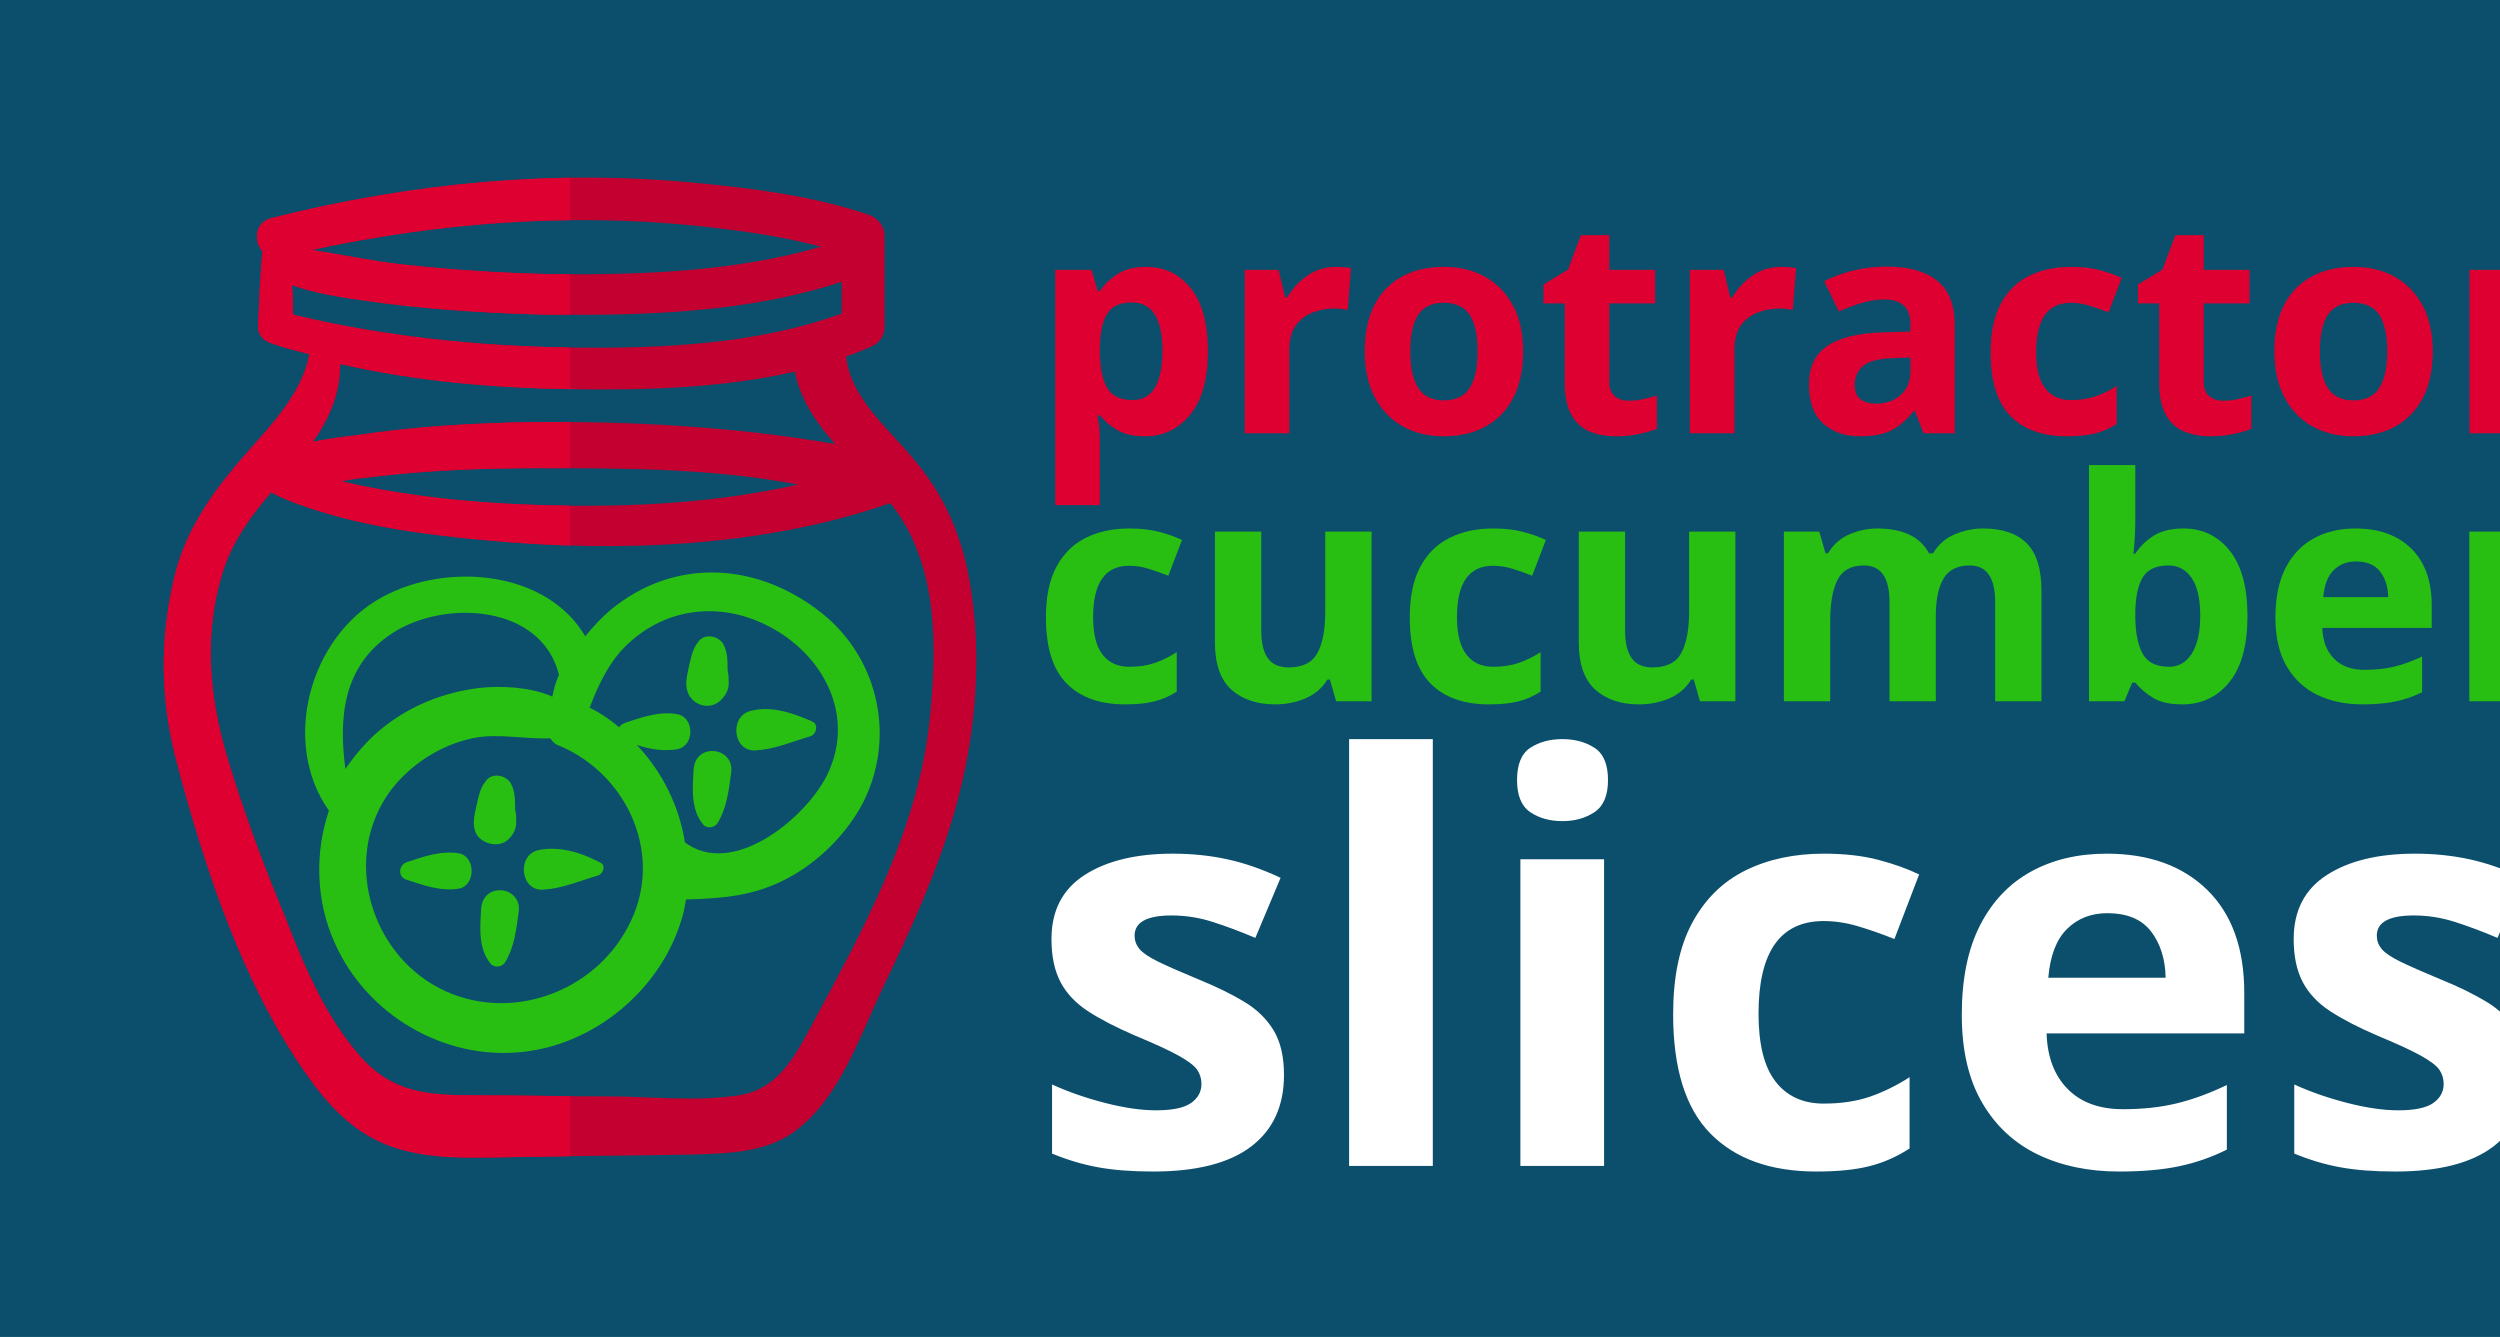
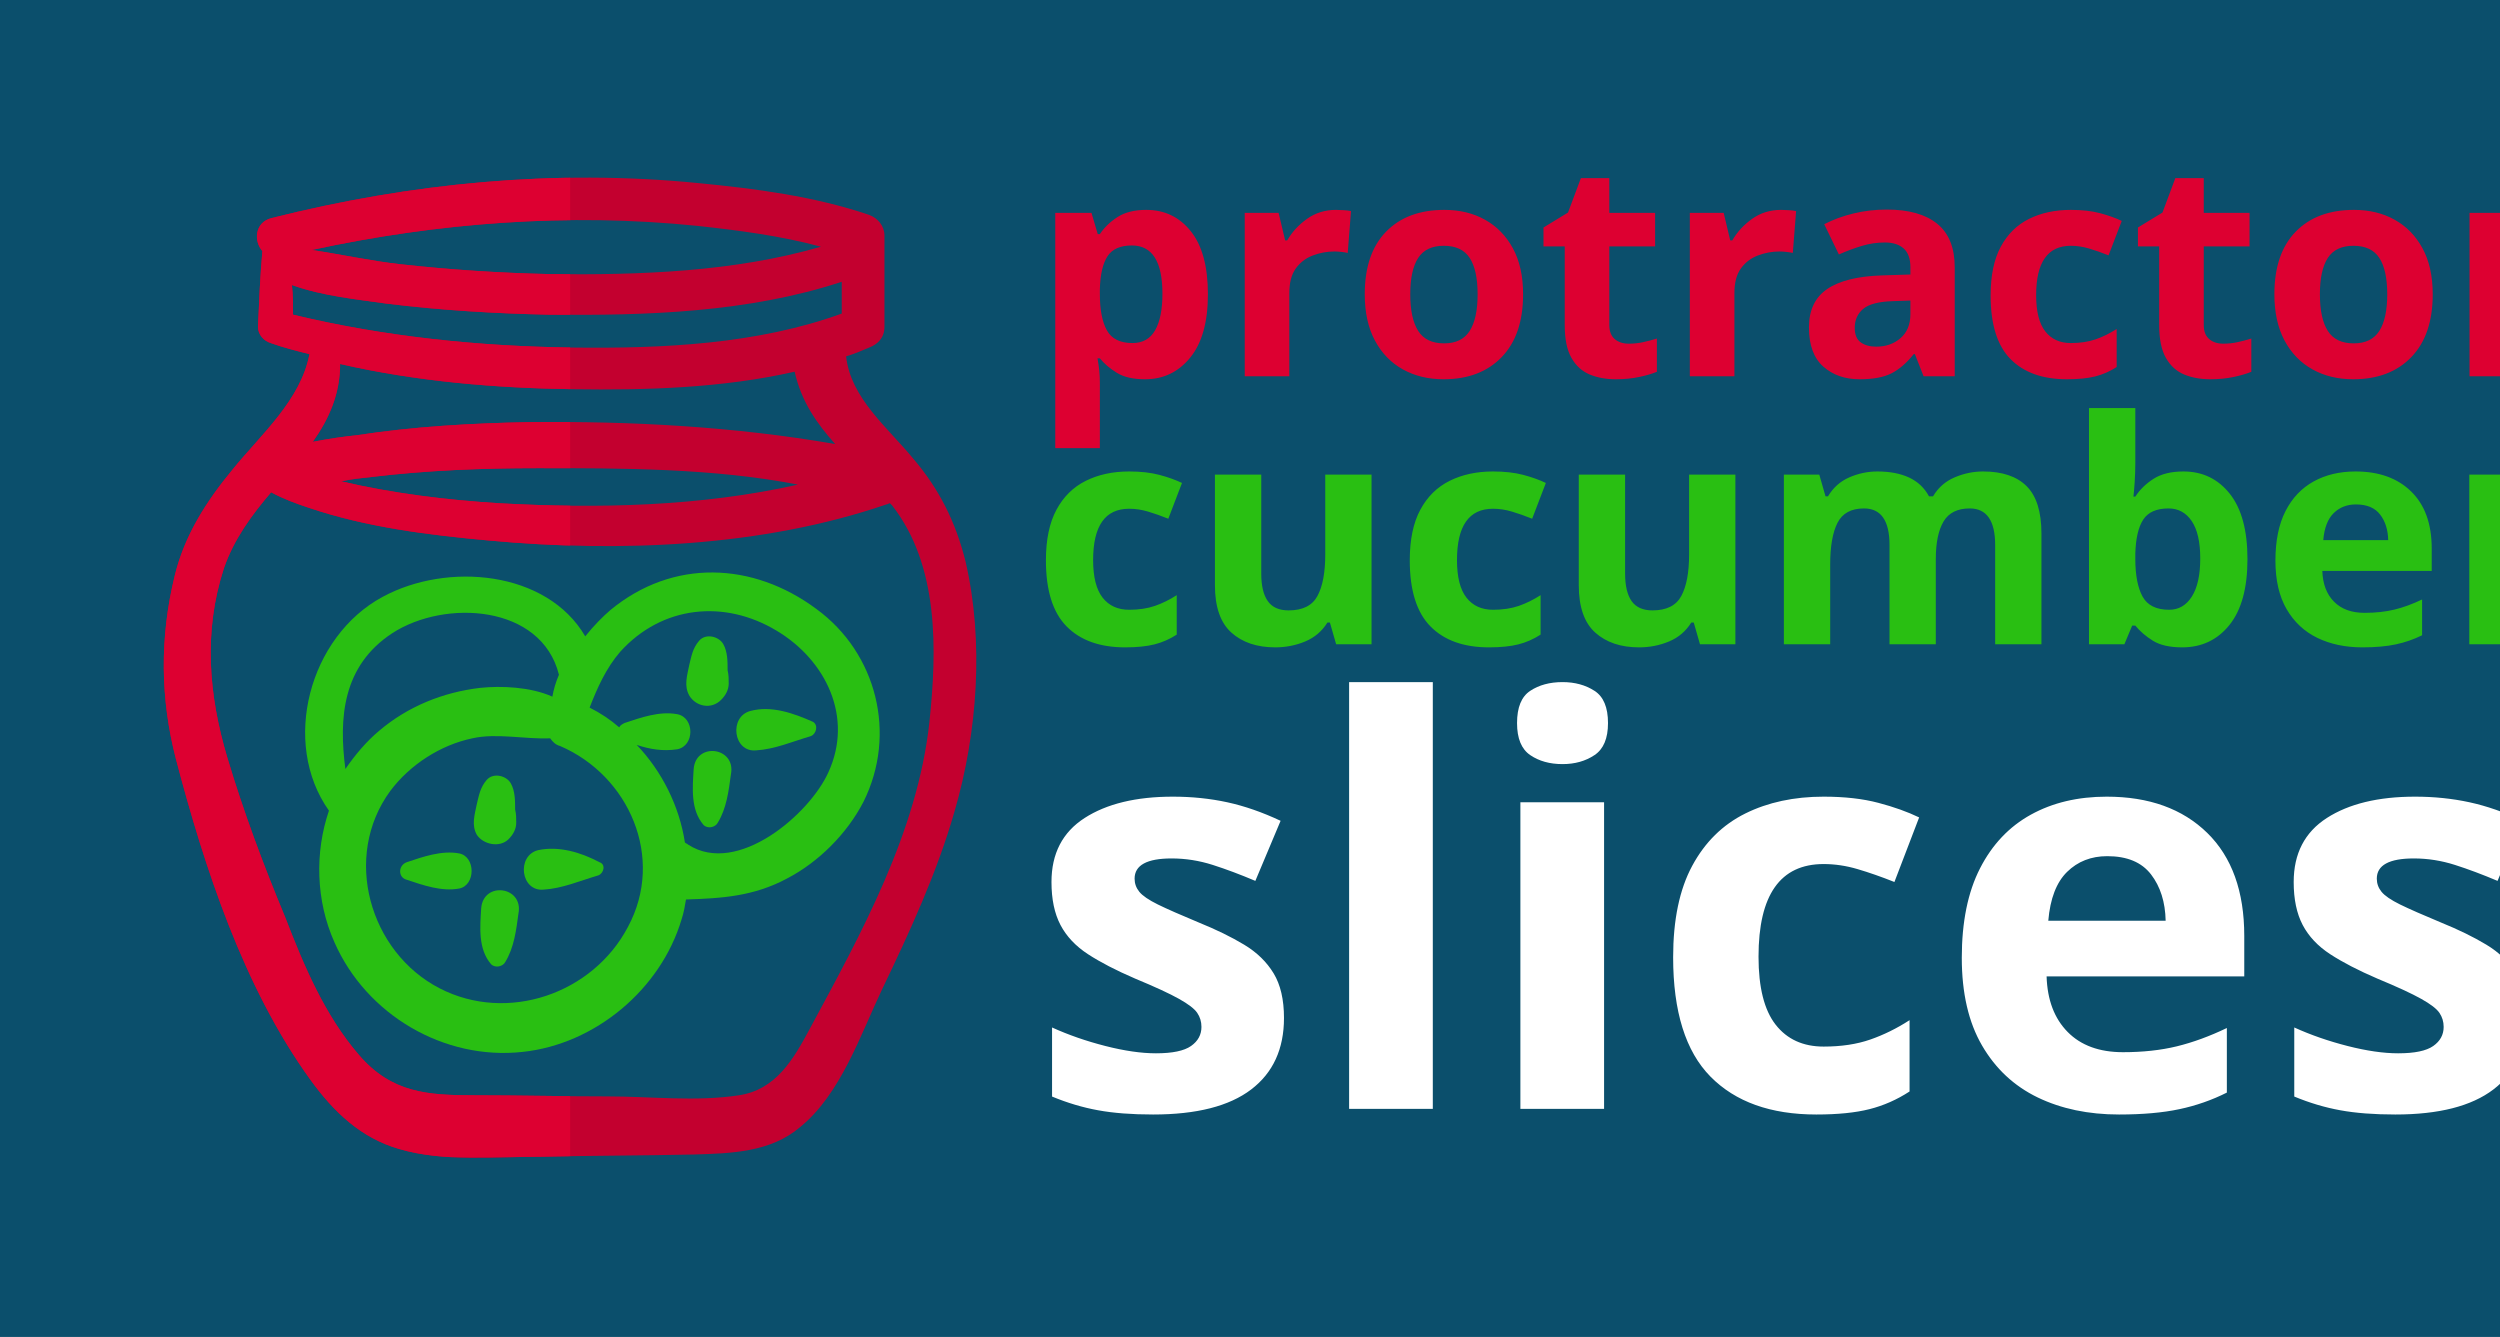
<svg xmlns="http://www.w3.org/2000/svg" xmlns:xlink="http://www.w3.org/1999/xlink" width="877px" height="469px" viewBox="0 0 877 469" version="1.1">
  <defs>
    <rect id="path-1" x="0" y="0" width="143" height="344" />
  </defs>
  <g id="Page-1" stroke="none" stroke-width="1" fill="none" fill-rule="evenodd">
    <g id="Logo">
      <rect id="background" fill="#0B4F6C" x="0" y="0" width="877" height="469" />
      <g id="jar" transform="translate(57, 62)">
        <path d="M281.7,134.923 C278.242,121.077 272.479,109.538 263.258,98.769 C254.421,88 241.358,77.615 239.821,63 C242.511,62.231 245.2,61.077 247.889,59.923 C250.963,58.769 253.268,56.462 253.268,52.615 C253.268,41.846 253.268,31.462 253.268,20.692 C253.268,17.231 250.963,14.538 247.889,13.385 C228.679,6.846 207.932,4.154 187.953,2.231 C137.621,-2.769 86.905,2.231 38.111,14.538 C32.347,16.077 31.963,22.615 35.037,26.077 C34.268,34.923 33.884,43.769 33.5,52.615 C33.5,55.308 35.421,57.615 38.111,58.385 C42.337,59.923 46.947,61.077 51.558,62.231 C48.484,78.385 34.653,90.308 24.663,102.615 C15.442,113.769 7.758,125.692 4.3,139.923 C-1.079,161.846 -0.695,183.385 4.684,204.154 C14.674,242.231 28.505,284.538 51.942,316.846 C60.011,328 69.616,337.231 83.063,341.077 C98.816,345.692 116.874,343.769 133.011,343.769 C150.684,343.385 168.742,343.385 186.416,343 C199.479,342.615 213.311,342.231 223.684,333.385 C237.9,321.846 244.816,301.077 252.5,284.923 C262.105,264.923 271.711,244.154 277.858,222.615 C285.926,194.923 288.232,163 281.7,134.923 Z M187.568,17.231 C201.784,18.769 216.768,20.692 230.984,24.538 C200.632,33.385 167.205,34.538 135.7,34.154 C118.411,33.769 100.737,32.615 83.447,30.692 C73.074,29.538 62.7,27.231 52.326,25.692 C96.895,16.077 142.232,12.615 187.568,17.231 Z M45.795,48.385 C45.795,44.923 45.795,41.462 45.411,38 C56.168,41.846 68.079,43 78.837,44.538 C97.663,46.846 116.874,48 135.7,48.385 C169.511,48.769 205.626,47.615 238.284,36.846 C238.284,40.692 238.284,44.154 238.284,48 C208.7,58.769 175.274,60.308 144.153,59.923 C111.111,59.538 77.684,56.077 45.795,48.385 Z M128.784,86.077 C108.421,86.462 88.058,87.615 68.079,90.692 C64.237,91.077 58.474,91.846 52.711,93 C58.474,84.923 62.316,76.077 62.316,65.692 C89.211,71.846 116.874,74.154 144.153,74.538 C169.511,74.923 196.405,74.154 221.763,68.385 C224.068,78.769 229.447,86.462 235.979,93.769 C200.632,87.615 164.132,85.692 128.784,86.077 Z M222.916,108 C188.721,115.692 152.605,116.462 118.026,114.538 C99.584,113.385 80.758,111.077 62.7,106.846 C66.158,106.077 70,105.692 73.458,105.308 C92.668,103 112.263,102.231 131.474,102.231 C161.058,102.231 193.332,102.231 222.916,108 Z M269.021,191.462 C264.795,229.923 245.2,265.308 227.142,298.769 C221.379,309.538 215.232,320.308 202.168,322.231 C187.184,324.538 171.047,322.615 156.063,322.615 C140.695,322.615 124.942,322.231 109.574,322.231 C93.053,322.231 80.374,321.462 68.847,308 C56.937,294.154 49.637,276.846 43.105,259.923 C35.421,241.462 28.505,223 22.742,203.769 C16.211,181.846 14.289,159.538 21.589,137.231 C25.047,127.231 31.195,118.769 38.111,110.692 C42.337,113 46.563,114.538 51.174,116.077 C71.537,123 93.437,125.692 114.568,127.615 C160.289,131.846 210.237,129.923 254.037,114.923 C254.421,114.923 254.805,114.538 255.189,114.538 C255.574,114.923 255.574,114.923 255.958,115.308 C272.479,136.462 271.711,166.077 269.021,191.462 Z" id="Shape" fill="#C3002F" fill-rule="nonzero" />
        <g id="jar-left">
          <mask id="mask-2" fill="white">
            <use xlink:href="#path-1" />
          </mask>
          <g id="Mask" />
          <path d="M281.7,134.923 C278.242,121.077 272.479,109.538 263.258,98.769 C254.421,88 241.358,77.615 239.821,63 C242.511,62.231 245.2,61.077 247.889,59.923 C250.963,58.769 253.268,56.462 253.268,52.615 C253.268,41.846 253.268,31.462 253.268,20.692 C253.268,17.231 250.963,14.538 247.889,13.385 C228.679,6.846 207.932,4.154 187.953,2.231 C137.621,-2.769 86.905,2.231 38.111,14.538 C32.347,16.077 31.963,22.615 35.037,26.077 C34.268,34.923 33.884,43.769 33.5,52.615 C33.5,55.308 35.421,57.615 38.111,58.385 C42.337,59.923 46.947,61.077 51.558,62.231 C48.484,78.385 34.653,90.308 24.663,102.615 C15.442,113.769 7.758,125.692 4.3,139.923 C-1.079,161.846 -0.695,183.385 4.684,204.154 C14.674,242.231 28.505,284.538 51.942,316.846 C60.011,328 69.616,337.231 83.063,341.077 C98.816,345.692 116.874,343.769 133.011,343.769 C150.684,343.385 168.742,343.385 186.416,343 C199.479,342.615 213.311,342.231 223.684,333.385 C237.9,321.846 244.816,301.077 252.5,284.923 C262.105,264.923 271.711,244.154 277.858,222.615 C285.926,194.923 288.232,163 281.7,134.923 Z M187.568,17.231 C201.784,18.769 216.768,20.692 230.984,24.538 C200.632,33.385 167.205,34.538 135.7,34.154 C118.411,33.769 100.737,32.615 83.447,30.692 C73.074,29.538 62.7,27.231 52.326,25.692 C96.895,16.077 142.232,12.615 187.568,17.231 Z M45.795,48.385 C45.795,44.923 45.795,41.462 45.411,38 C56.168,41.846 68.079,43 78.837,44.538 C97.663,46.846 116.874,48 135.7,48.385 C169.511,48.769 205.626,47.615 238.284,36.846 C238.284,40.692 238.284,44.154 238.284,48 C208.7,58.769 175.274,60.308 144.153,59.923 C111.111,59.538 77.684,56.077 45.795,48.385 Z M128.784,86.077 C108.421,86.462 88.058,87.615 68.079,90.692 C64.237,91.077 58.474,91.846 52.711,93 C58.474,84.923 62.316,76.077 62.316,65.692 C89.211,71.846 116.874,74.154 144.153,74.538 C169.511,74.923 196.405,74.154 221.763,68.385 C224.068,78.769 229.447,86.462 235.979,93.769 C200.632,87.615 164.132,85.692 128.784,86.077 Z M222.916,108 C188.721,115.692 152.605,116.462 118.026,114.538 C99.584,113.385 80.758,111.077 62.7,106.846 C66.158,106.077 70,105.692 73.458,105.308 C92.668,103 112.263,102.231 131.474,102.231 C161.058,102.231 193.332,102.231 222.916,108 Z M269.021,191.462 C264.795,229.923 245.2,265.308 227.142,298.769 C221.379,309.538 215.232,320.308 202.168,322.231 C187.184,324.538 171.047,322.615 156.063,322.615 C140.695,322.615 124.942,322.231 109.574,322.231 C93.053,322.231 80.374,321.462 68.847,308 C56.937,294.154 49.637,276.846 43.105,259.923 C35.421,241.462 28.505,223 22.742,203.769 C16.211,181.846 14.289,159.538 21.589,137.231 C25.047,127.231 31.195,118.769 38.111,110.692 C42.337,113 46.563,114.538 51.174,116.077 C71.537,123 93.437,125.692 114.568,127.615 C160.289,131.846 210.237,129.923 254.037,114.923 C254.421,114.923 254.805,114.538 255.189,114.538 C255.574,114.923 255.574,114.923 255.958,115.308 C272.479,136.462 271.711,166.077 269.021,191.462 Z" id="Shape" fill="#DD0031" fill-rule="nonzero" mask="url(#mask-2)" />
        </g>
      </g>
      <g id="pickles" transform="translate(107, 200)" fill="#29BF12" fill-rule="nonzero">
        <path d="M71.405,94.385 C72.942,92.846 74.095,90.923 74.095,88.615 C74.095,87.077 74.095,85.538 73.711,84 C73.711,80.923 73.711,77.462 72.174,74.769 C70.637,72.077 66.026,70.923 63.721,73.615 C61.416,76.308 61.032,79 60.263,82.077 C59.495,85.923 58.342,89.385 60.263,92.846 C62.568,96.308 68.332,97.462 71.405,94.385 Z" id="Path" />
        <path d="M103.295,102.462 C96.763,99 89.079,96.692 81.779,98.231 C74.095,100.154 75.632,112.846 83.7,112.077 C90.232,111.692 96.379,109 102.911,107.077 C104.832,106.308 105.6,103.231 103.295,102.462 Z" id="Path" />
        <path d="M61.8,118.615 C61.416,125.154 60.647,132.846 65.258,138.231 C66.795,139.769 69.484,139 70.253,137.462 C73.326,132.462 74.095,126.308 74.863,120.538 C76.784,110.923 62.568,109 61.8,118.615 Z" id="Path" />
        <path d="M54.116,99.385 C47.968,98.231 41.437,100.538 35.674,102.462 C32.6,103.615 32.6,107.846 35.674,108.615 C41.437,110.538 47.968,112.846 54.116,111.692 C59.879,110.538 59.879,100.538 54.116,99.385 Z" id="Path" />
        <path d="M145.942,45.538 C147.479,44 148.632,42.077 148.632,39.769 C148.632,38.231 148.632,36.692 148.247,35.154 C148.247,32.077 148.247,28.615 146.711,25.923 C145.174,23.231 140.563,22.077 138.258,24.769 C135.953,27.462 135.568,30.154 134.8,33.231 C134.032,37.077 132.879,40.538 134.8,44 C137.105,47.846 142.484,49 145.942,45.538 Z" id="Path" />
        <path d="M156.316,49.385 C148.632,51.308 150.168,64 158.237,63.231 C164.768,62.846 170.916,60.154 177.447,58.231 C179.368,57.462 180.137,54.385 178.216,53.231 C171.3,50.154 163.616,47.462 156.316,49.385 Z" id="Path" />
        <path d="M136.337,69.769 C135.953,76.308 135.184,84 139.795,89.385 C141.332,90.923 144.021,90.154 144.789,88.615 C147.863,83.615 148.632,77.462 149.4,71.692 C151.321,62.077 137.105,60.154 136.337,69.769 Z" id="Path" />
        <path d="M179.368,13.615 C157.084,-2.923 129.037,-4.077 107.137,14 C104.447,16.308 101.374,19.385 98.3,23.231 C84.853,0.154 49.889,-2.923 27.221,9.385 C1.479,23.231 -8.511,60.538 8.395,84.385 C3.4,99 3.784,115.923 10.316,130.538 C21.458,155.923 48.737,172.077 76.4,169 C101.758,166.308 124.811,147.077 132.111,122.462 C132.879,120.154 133.263,117.846 133.647,115.538 C146.326,115.154 157.468,114.385 168.995,108.231 C180.137,102.462 190.126,92.462 195.889,81.308 C207.8,57.462 200.5,29 179.368,13.615 Z M30.679,22.077 C49.121,10.154 82.932,12.077 89.079,36.692 C87.926,39.385 87.158,42.077 86.774,44.385 C79.089,40.923 68.716,40.538 61.416,41.308 C48.353,42.846 36.058,47.846 26.068,56.308 C21.458,60.154 17.616,64.769 14.158,69.769 C11.853,52.077 13.005,33.615 30.679,22.077 Z M113.284,125.154 C100.989,148.615 71.021,159 47.2,146.692 C22.611,134 13.005,100.538 29.911,77.462 C36.826,68.231 47.584,61.308 58.726,59 C67.179,57.077 77.168,59.385 86.005,59 C86.774,60.154 87.926,61.308 89.463,61.692 C113.668,72.077 126.347,100.923 113.284,125.154 Z M183.595,70.923 C177.063,85.538 151.705,107.462 134.416,96.308 C134.032,95.923 133.647,95.923 133.263,95.538 C131.342,82.846 125.195,70.538 116.358,61.308 C120.968,62.846 125.579,63.615 130.574,62.846 C136.721,61.692 136.721,51.692 130.574,50.538 C124.426,49.385 117.895,51.692 112.132,53.615 C111.363,54 110.595,54.385 110.211,55.154 C107.137,52.462 103.679,50.154 99.837,48.231 C102.526,41.308 105.6,34.385 110.595,28.615 C125.195,12.462 147.095,10.154 165.537,21.308 C182.826,31.692 192.432,51.692 183.595,70.923 Z" id="Shape" />
      </g>
      <text id="slices" font-family="PTSans-Bold, PT Sans" font-size="197" font-weight="bold" line-spacing="157" fill="#FFFFFF">
-         <tspan x="360" y="409">slices</tspan>
+         <tspan x="360" y="389">slices</tspan>
      </text>
      <text id="cucumber" font-family="PTSans-Bold, PT Sans" font-size="109" font-weight="bold" line-spacing="80" fill="#29BF12">
-         <tspan x="362" y="246">cucumber</tspan>
+         <tspan x="362" y="226">cucumber</tspan>
      </text>
      <text id="protractor" font-family="PTSans-Bold, PT Sans" font-size="105" font-weight="bold" line-spacing="80" fill="#DD0031">
-         <tspan x="362" y="152">protractor</tspan>
+         <tspan x="362" y="132">protractor</tspan>
      </text>
    </g>
  </g>
</svg>
